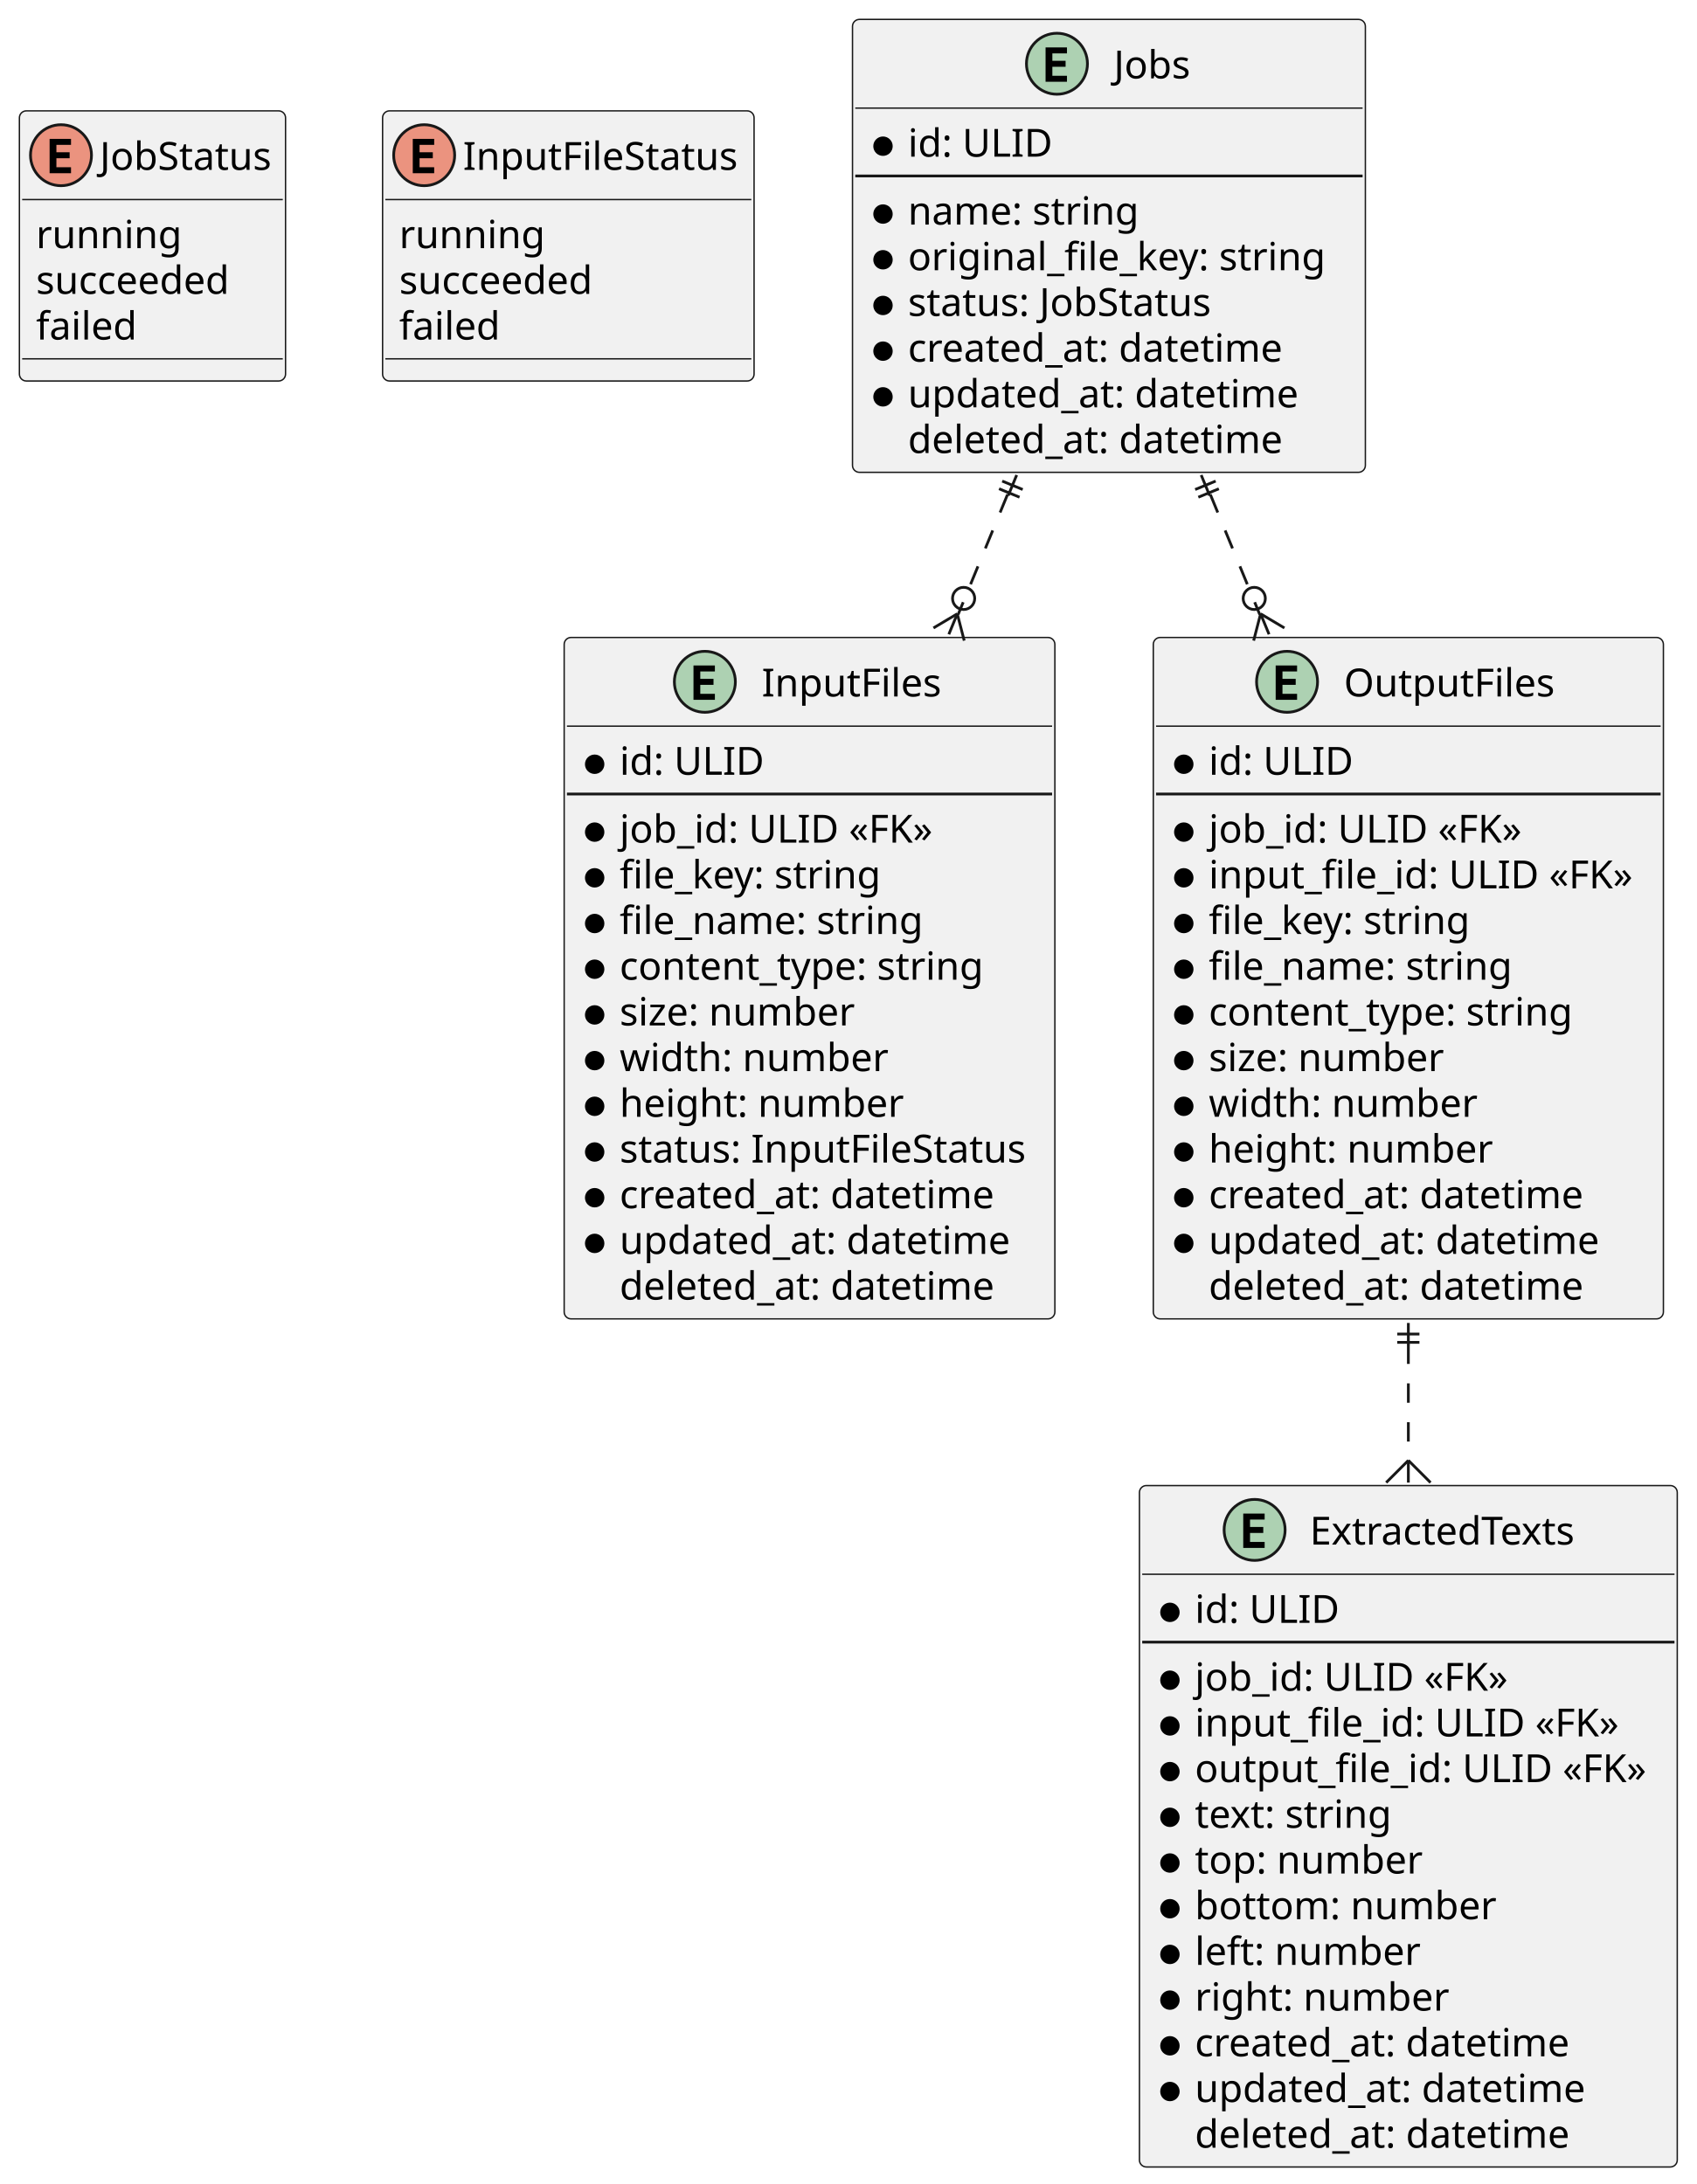
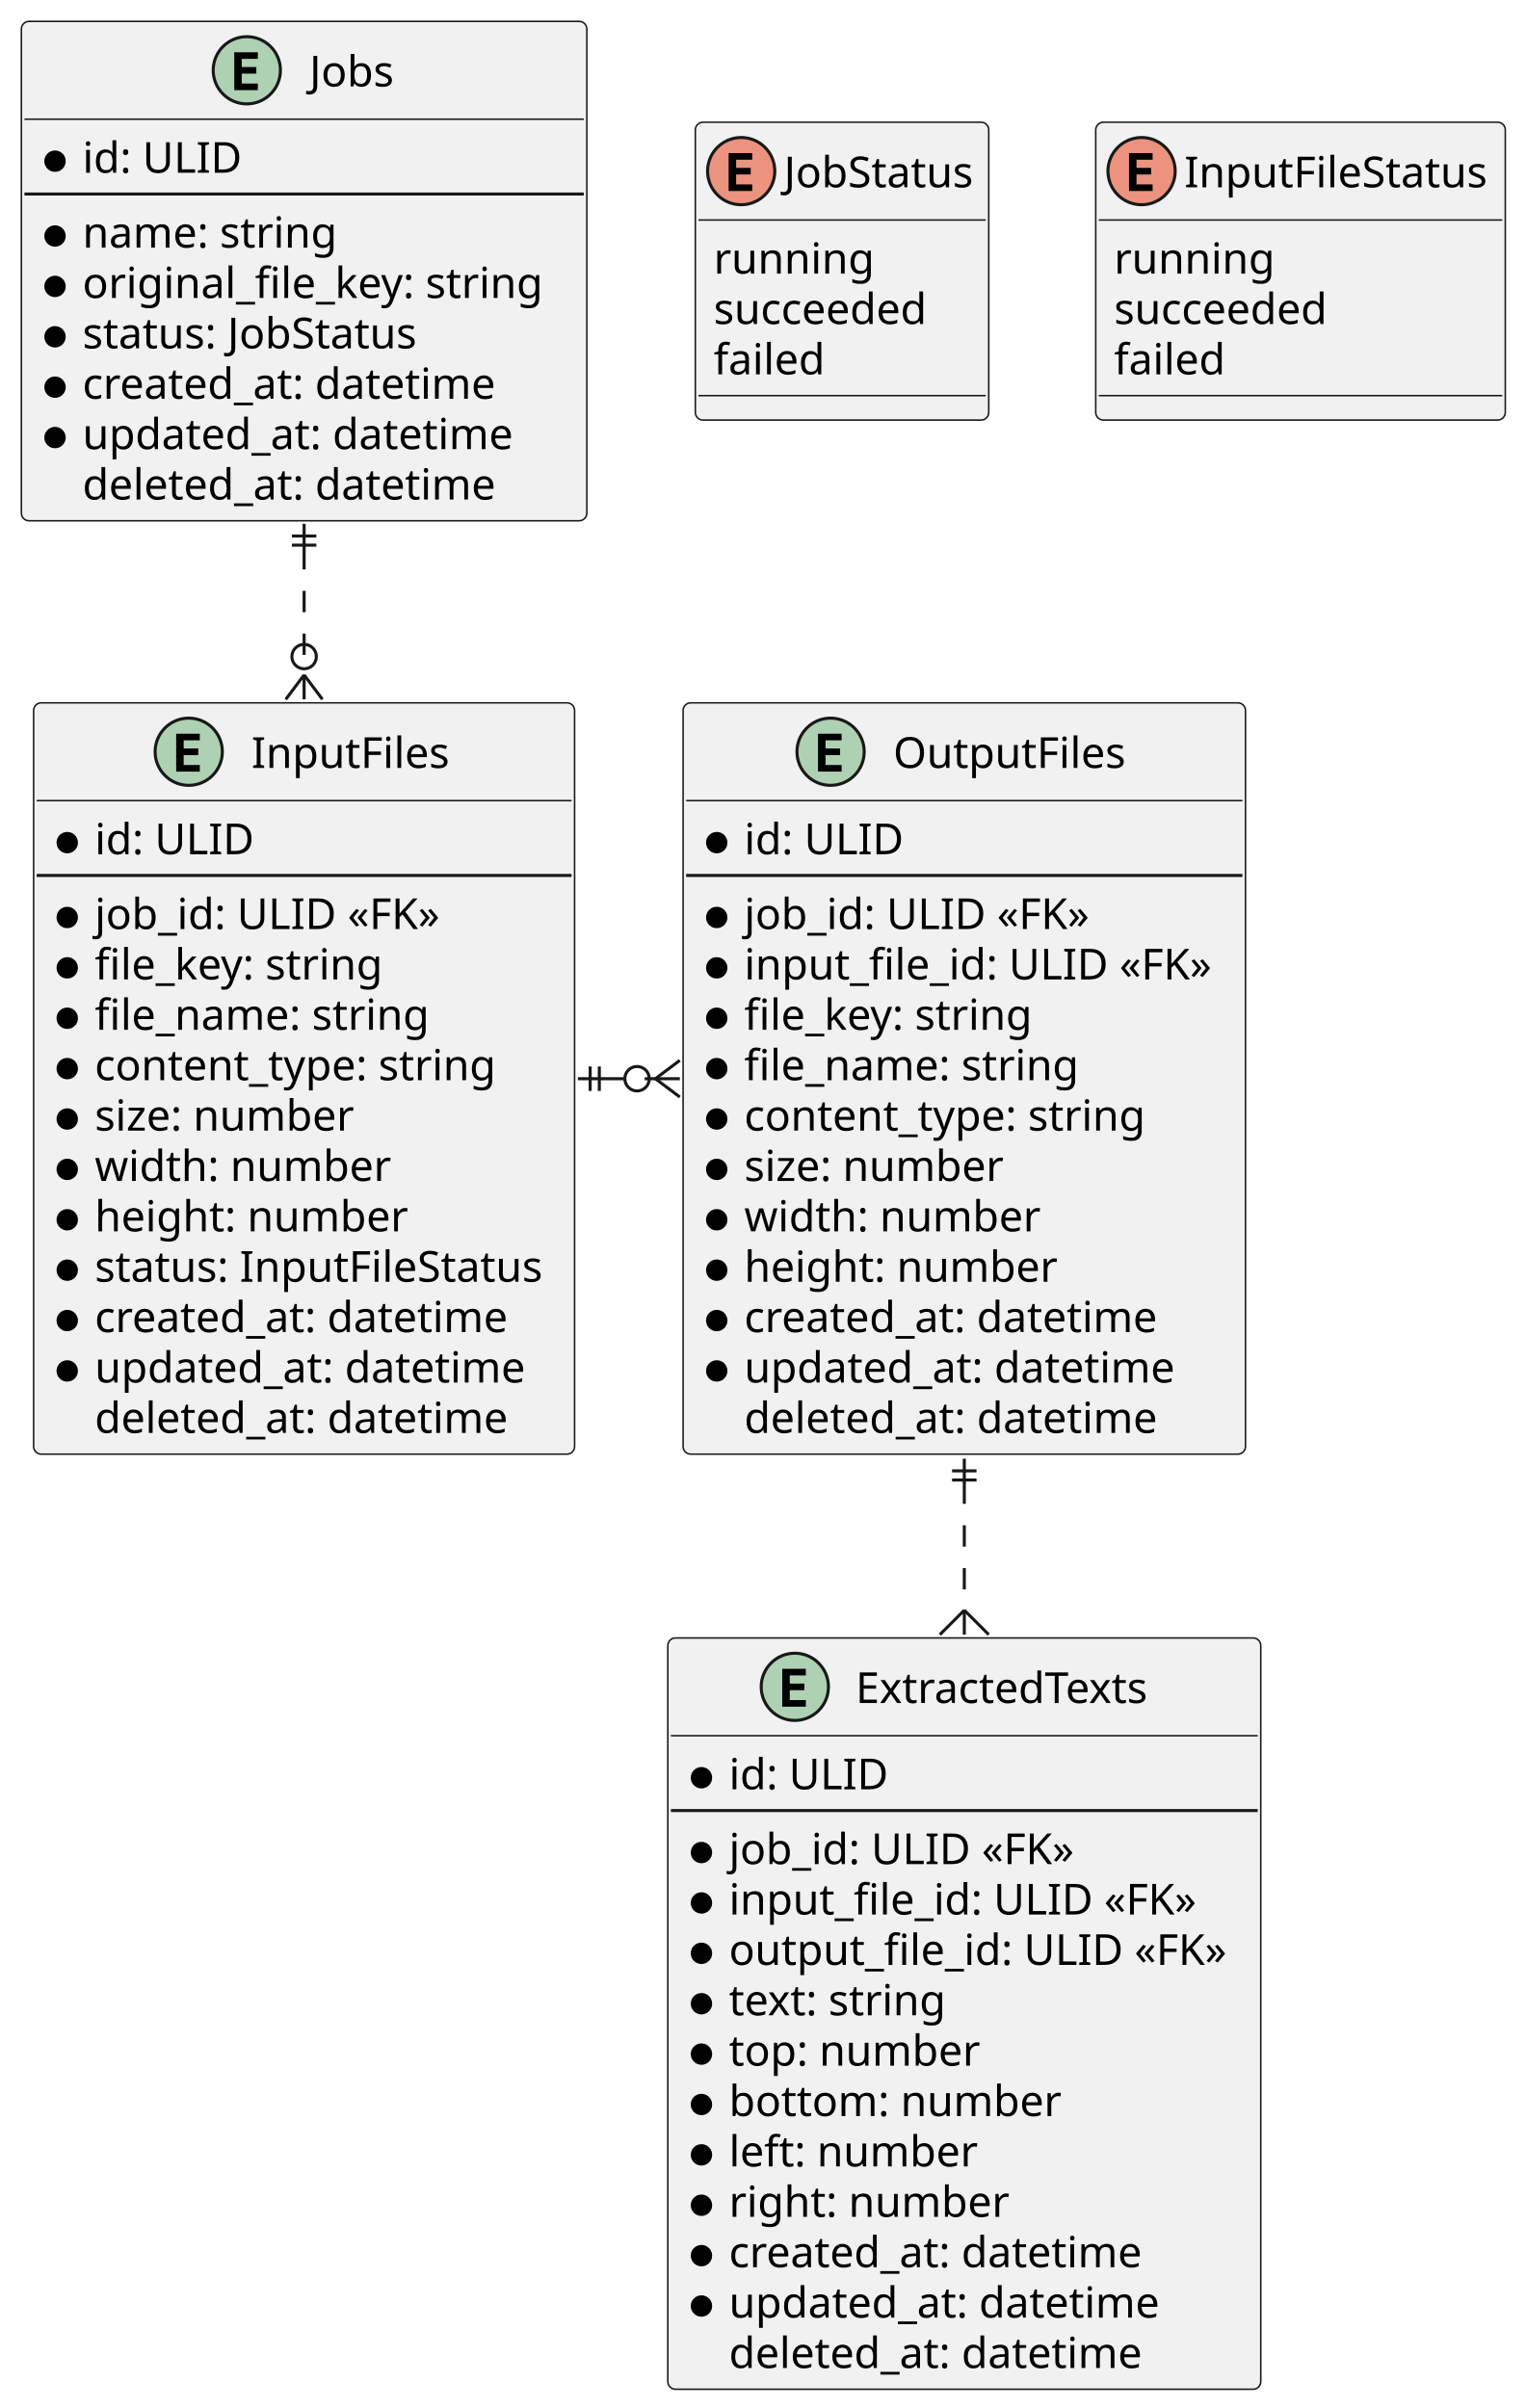
- <svg xmlns="http://www.w3.org/2000/svg" contentStyleType="text/css" height="788px" preserveAspectRatio="none" style="width:612px;height:788px;background:#FFFFFF;" version="1.1" viewBox="0 0 612 788" width="612px" zoomAndPan="magnify">
+ <svg xmlns="http://www.w3.org/2000/svg" contentStyleType="text/css" height="788px" preserveAspectRatio="none" style="width:499px;height:788px;background:#FFFFFF;" version="1.1" viewBox="0 0 499 788" width="499px" zoomAndPan="magnify">
  <defs />
  <g>
    <g id="elem_JobStatus">
-       <rect codeLine="2" fill="#F1F1F1" height="97.465" id="JobStatus" rx="2.5" ry="2.5" style="stroke:#181818;stroke-width:0.5;" width="96" x="7" y="40" />
-       <ellipse cx="22" cy="56" fill="#EB937F" rx="11" ry="11" style="stroke:#181818;stroke-width:1.0;" />
-       <path d="M25.614,62.5 L17.895,62.5 L17.895,50.107 L25.614,50.107 L25.614,52.265 L20.343,52.265 L20.343,54.938 L25.116,54.938 L25.116,57.096 L20.343,57.096 L20.343,60.342 L25.614,60.342 Z " fill="#000000" />
-       <text fill="#000000" font-family="sans-serif" font-size="14" lengthAdjust="spacing" textLength="64" x="36" y="61.291">JobStatus</text>
-       <line style="stroke:#181818;stroke-width:0.5;" x1="8" x2="102" y1="72" y2="72" />
-       <text fill="#000000" font-family="sans-serif" font-size="14" lengthAdjust="spacing" textLength="55" x="13" y="89.535">running</text>
-       <text fill="#000000" font-family="sans-serif" font-size="14" lengthAdjust="spacing" textLength="72" x="13" y="106.023">succeeded</text>
-       <text fill="#000000" font-family="sans-serif" font-size="14" lengthAdjust="spacing" textLength="38" x="13" y="122.512">failed</text>
-       <line style="stroke:#181818;stroke-width:0.5;" x1="8" x2="102" y1="129.465" y2="129.465" />
+       <rect codeLine="2" fill="#F1F1F1" height="97.465" id="JobStatus" rx="2.5" ry="2.5" style="stroke:#181818;stroke-width:0.5;" width="96" x="227.5" y="40" />
+       <ellipse cx="242.5" cy="56" fill="#EB937F" rx="11" ry="11" style="stroke:#181818;stroke-width:1.0;" />
+       <path d="M246.114,62.5 L238.394,62.5 L238.394,50.107 L246.114,50.107 L246.114,52.265 L240.843,52.265 L240.843,54.938 L245.616,54.938 L245.616,57.096 L240.843,57.096 L240.843,60.342 L246.114,60.342 Z " fill="#000000" />
+       <text fill="#000000" font-family="sans-serif" font-size="14" lengthAdjust="spacing" textLength="64" x="256.5" y="61.291">JobStatus</text>
+       <line style="stroke:#181818;stroke-width:0.5;" x1="228.5" x2="322.5" y1="72" y2="72" />
+       <text fill="#000000" font-family="sans-serif" font-size="14" lengthAdjust="spacing" textLength="55" x="233.5" y="89.535">running</text>
+       <text fill="#000000" font-family="sans-serif" font-size="14" lengthAdjust="spacing" textLength="72" x="233.5" y="106.023">succeeded</text>
+       <text fill="#000000" font-family="sans-serif" font-size="14" lengthAdjust="spacing" textLength="38" x="233.5" y="122.512">failed</text>
+       <line style="stroke:#181818;stroke-width:0.5;" x1="228.5" x2="322.5" y1="129.465" y2="129.465" />
    </g>
    <g id="elem_InputFileStatus">
-       <rect codeLine="8" fill="#F1F1F1" height="97.465" id="InputFileStatus" rx="2.5" ry="2.5" style="stroke:#181818;stroke-width:0.5;" width="134" x="138" y="40" />
-       <ellipse cx="153" cy="56" fill="#EB937F" rx="11" ry="11" style="stroke:#181818;stroke-width:1.0;" />
-       <path d="M156.614,62.5 L148.894,62.5 L148.894,50.107 L156.614,50.107 L156.614,52.265 L151.343,52.265 L151.343,54.938 L156.116,54.938 L156.116,57.096 L151.343,57.096 L151.343,60.342 L156.614,60.342 Z " fill="#000000" />
-       <text fill="#000000" font-family="sans-serif" font-size="14" lengthAdjust="spacing" textLength="102" x="167" y="61.291">InputFileStatus</text>
-       <line style="stroke:#181818;stroke-width:0.5;" x1="139" x2="271" y1="72" y2="72" />
-       <text fill="#000000" font-family="sans-serif" font-size="14" lengthAdjust="spacing" textLength="55" x="144" y="89.535">running</text>
-       <text fill="#000000" font-family="sans-serif" font-size="14" lengthAdjust="spacing" textLength="72" x="144" y="106.023">succeeded</text>
-       <text fill="#000000" font-family="sans-serif" font-size="14" lengthAdjust="spacing" textLength="38" x="144" y="122.512">failed</text>
-       <line style="stroke:#181818;stroke-width:0.5;" x1="139" x2="271" y1="129.465" y2="129.465" />
+       <rect codeLine="8" fill="#F1F1F1" height="97.465" id="InputFileStatus" rx="2.5" ry="2.5" style="stroke:#181818;stroke-width:0.5;" width="134" x="358.5" y="40" />
+       <ellipse cx="373.5" cy="56" fill="#EB937F" rx="11" ry="11" style="stroke:#181818;stroke-width:1.0;" />
+       <path d="M377.114,62.5 L369.394,62.5 L369.394,50.107 L377.114,50.107 L377.114,52.265 L371.843,52.265 L371.843,54.938 L376.616,54.938 L376.616,57.096 L371.843,57.096 L371.843,60.342 L377.114,60.342 Z " fill="#000000" />
+       <text fill="#000000" font-family="sans-serif" font-size="14" lengthAdjust="spacing" textLength="102" x="387.5" y="61.291">InputFileStatus</text>
+       <line style="stroke:#181818;stroke-width:0.5;" x1="359.5" x2="491.5" y1="72" y2="72" />
+       <text fill="#000000" font-family="sans-serif" font-size="14" lengthAdjust="spacing" textLength="55" x="364.5" y="89.535">running</text>
+       <text fill="#000000" font-family="sans-serif" font-size="14" lengthAdjust="spacing" textLength="72" x="364.5" y="106.023">succeeded</text>
+       <text fill="#000000" font-family="sans-serif" font-size="14" lengthAdjust="spacing" textLength="38" x="364.5" y="122.512">failed</text>
+       <line style="stroke:#181818;stroke-width:0.5;" x1="359.5" x2="491.5" y1="129.465" y2="129.465" />
    </g>
    <g id="elem_Jobs">
-       <rect codeLine="14" fill="#F1F1F1" height="163.418" id="Jobs" rx="2.5" ry="2.5" style="stroke:#181818;stroke-width:0.5;" width="185" x="307.5" y="7" />
-       <ellipse cx="381.25" cy="23" fill="#ADD1B2" rx="11" ry="11" style="stroke:#181818;stroke-width:1.0;" />
-       <path d="M384.864,29.5 L377.144,29.5 L377.144,17.107 L384.864,17.107 L384.864,19.265 L379.593,19.265 L379.593,21.938 L384.366,21.938 L384.366,24.096 L379.593,24.096 L379.593,27.342 L384.864,27.342 Z " fill="#000000" />
-       <text fill="#000000" font-family="sans-serif" font-size="14" lengthAdjust="spacing" textLength="29" x="401.75" y="28.291">Jobs</text>
-       <line style="stroke:#181818;stroke-width:0.5;" x1="308.5" x2="491.5" y1="39" y2="39" />
-       <ellipse cx="318.5" cy="52.744" fill="#000000" rx="3" ry="3" style="stroke:#000000;stroke-width:1.0;" />
-       <text fill="#000000" font-family="sans-serif" font-size="14" lengthAdjust="spacing" textLength="52" x="327.5" y="56.535">id: ULID</text>
-       <line style="stroke:#181818;stroke-width:1.0;" x1="308.5" x2="491.5" y1="63.488" y2="63.488" />
-       <ellipse cx="318.5" cy="77.232" fill="#000000" rx="3" ry="3" style="stroke:#000000;stroke-width:1.0;" />
-       <text fill="#000000" font-family="sans-serif" font-size="14" lengthAdjust="spacing" textLength="86" x="327.5" y="81.023">name: string</text>
-       <ellipse cx="318.5" cy="93.721" fill="#000000" rx="3" ry="3" style="stroke:#000000;stroke-width:1.0;" />
-       <text fill="#000000" font-family="sans-serif" font-size="14" lengthAdjust="spacing" textLength="159" x="327.5" y="97.512">original_file_key: string</text>
-       <ellipse cx="318.5" cy="110.209" fill="#000000" rx="3" ry="3" style="stroke:#000000;stroke-width:1.0;" />
-       <text fill="#000000" font-family="sans-serif" font-size="14" lengthAdjust="spacing" textLength="113" x="327.5" y="114">status: JobStatus</text>
-       <ellipse cx="318.5" cy="126.697" fill="#000000" rx="3" ry="3" style="stroke:#000000;stroke-width:1.0;" />
-       <text fill="#000000" font-family="sans-serif" font-size="14" lengthAdjust="spacing" textLength="139" x="327.5" y="130.488">created_at: datetime</text>
-       <ellipse cx="318.5" cy="143.185" fill="#000000" rx="3" ry="3" style="stroke:#000000;stroke-width:1.0;" />
-       <text fill="#000000" font-family="sans-serif" font-size="14" lengthAdjust="spacing" textLength="145" x="327.5" y="146.977">updated_at: datetime</text>
-       <text fill="#000000" font-family="sans-serif" font-size="14" lengthAdjust="spacing" textLength="139" x="327.5" y="163.465">deleted_at: datetime</text>
+       <rect codeLine="14" fill="#F1F1F1" height="163.418" id="Jobs" rx="2.5" ry="2.5" style="stroke:#181818;stroke-width:0.5;" width="185" x="7" y="7" />
+       <ellipse cx="80.75" cy="23" fill="#ADD1B2" rx="11" ry="11" style="stroke:#181818;stroke-width:1.0;" />
+       <path d="M84.364,29.5 L76.644,29.5 L76.644,17.107 L84.364,17.107 L84.364,19.265 L79.093,19.265 L79.093,21.938 L83.866,21.938 L83.866,24.096 L79.093,24.096 L79.093,27.342 L84.364,27.342 Z " fill="#000000" />
+       <text fill="#000000" font-family="sans-serif" font-size="14" lengthAdjust="spacing" textLength="29" x="101.25" y="28.291">Jobs</text>
+       <line style="stroke:#181818;stroke-width:0.5;" x1="8" x2="191" y1="39" y2="39" />
+       <ellipse cx="18" cy="52.744" fill="#000000" rx="3" ry="3" style="stroke:#000000;stroke-width:1.0;" />
+       <text fill="#000000" font-family="sans-serif" font-size="14" lengthAdjust="spacing" textLength="52" x="27" y="56.535">id: ULID</text>
+       <line style="stroke:#181818;stroke-width:1.0;" x1="8" x2="191" y1="63.488" y2="63.488" />
+       <ellipse cx="18" cy="77.232" fill="#000000" rx="3" ry="3" style="stroke:#000000;stroke-width:1.0;" />
+       <text fill="#000000" font-family="sans-serif" font-size="14" lengthAdjust="spacing" textLength="86" x="27" y="81.023">name: string</text>
+       <ellipse cx="18" cy="93.721" fill="#000000" rx="3" ry="3" style="stroke:#000000;stroke-width:1.0;" />
+       <text fill="#000000" font-family="sans-serif" font-size="14" lengthAdjust="spacing" textLength="159" x="27" y="97.512">original_file_key: string</text>
+       <ellipse cx="18" cy="110.209" fill="#000000" rx="3" ry="3" style="stroke:#000000;stroke-width:1.0;" />
+       <text fill="#000000" font-family="sans-serif" font-size="14" lengthAdjust="spacing" textLength="113" x="27" y="114">status: JobStatus</text>
+       <ellipse cx="18" cy="126.697" fill="#000000" rx="3" ry="3" style="stroke:#000000;stroke-width:1.0;" />
+       <text fill="#000000" font-family="sans-serif" font-size="14" lengthAdjust="spacing" textLength="139" x="27" y="130.488">created_at: datetime</text>
+       <ellipse cx="18" cy="143.185" fill="#000000" rx="3" ry="3" style="stroke:#000000;stroke-width:1.0;" />
+       <text fill="#000000" font-family="sans-serif" font-size="14" lengthAdjust="spacing" textLength="145" x="27" y="146.977">updated_at: datetime</text>
+       <text fill="#000000" font-family="sans-serif" font-size="14" lengthAdjust="spacing" textLength="139" x="27" y="163.465">deleted_at: datetime</text>
    </g>
    <g id="elem_InputFiles">
-       <rect codeLine="25" fill="#F1F1F1" height="245.859" id="InputFiles" rx="2.5" ry="2.5" style="stroke:#181818;stroke-width:0.5;" width="177" x="203.5" y="230" />
-       <ellipse cx="254.25" cy="246" fill="#ADD1B2" rx="11" ry="11" style="stroke:#181818;stroke-width:1.0;" />
-       <path d="M257.864,252.5 L250.144,252.5 L250.144,240.107 L257.864,240.107 L257.864,242.265 L252.593,242.265 L252.593,244.938 L257.366,244.938 L257.366,247.096 L252.593,247.096 L252.593,250.342 L257.864,250.342 Z " fill="#000000" />
-       <text fill="#000000" font-family="sans-serif" font-size="14" lengthAdjust="spacing" textLength="67" x="274.75" y="251.291">InputFiles</text>
-       <line style="stroke:#181818;stroke-width:0.5;" x1="204.5" x2="379.5" y1="262" y2="262" />
-       <ellipse cx="214.5" cy="275.744" fill="#000000" rx="3" ry="3" style="stroke:#000000;stroke-width:1.0;" />
-       <text fill="#000000" font-family="sans-serif" font-size="14" lengthAdjust="spacing" textLength="52" x="223.5" y="279.535">id: ULID</text>
-       <line style="stroke:#181818;stroke-width:1.0;" x1="204.5" x2="379.5" y1="286.488" y2="286.488" />
-       <ellipse cx="214.5" cy="300.232" fill="#000000" rx="3" ry="3" style="stroke:#000000;stroke-width:1.0;" />
-       <text fill="#000000" font-family="sans-serif" font-size="14" lengthAdjust="spacing" textLength="116" x="223.5" y="304.023">job_id: ULID «FK»</text>
-       <ellipse cx="214.5" cy="316.721" fill="#000000" rx="3" ry="3" style="stroke:#000000;stroke-width:1.0;" />
-       <text fill="#000000" font-family="sans-serif" font-size="14" lengthAdjust="spacing" textLength="99" x="223.5" y="320.512">file_key: string</text>
-       <ellipse cx="214.5" cy="333.209" fill="#000000" rx="3" ry="3" style="stroke:#000000;stroke-width:1.0;" />
-       <text fill="#000000" font-family="sans-serif" font-size="14" lengthAdjust="spacing" textLength="114" x="223.5" y="337">file_name: string</text>
-       <ellipse cx="214.5" cy="349.697" fill="#000000" rx="3" ry="3" style="stroke:#000000;stroke-width:1.0;" />
-       <text fill="#000000" font-family="sans-serif" font-size="14" lengthAdjust="spacing" textLength="136" x="223.5" y="353.488">content_type: string</text>
-       <ellipse cx="214.5" cy="366.185" fill="#000000" rx="3" ry="3" style="stroke:#000000;stroke-width:1.0;" />
-       <text fill="#000000" font-family="sans-serif" font-size="14" lengthAdjust="spacing" textLength="89" x="223.5" y="369.977">size: number</text>
-       <ellipse cx="214.5" cy="382.674" fill="#000000" rx="3" ry="3" style="stroke:#000000;stroke-width:1.0;" />
-       <text fill="#000000" font-family="sans-serif" font-size="14" lengthAdjust="spacing" textLength="100" x="223.5" y="386.465">width: number</text>
-       <ellipse cx="214.5" cy="399.162" fill="#000000" rx="3" ry="3" style="stroke:#000000;stroke-width:1.0;" />
-       <text fill="#000000" font-family="sans-serif" font-size="14" lengthAdjust="spacing" textLength="106" x="223.5" y="402.953">height: number</text>
-       <ellipse cx="214.5" cy="415.65" fill="#000000" rx="3" ry="3" style="stroke:#000000;stroke-width:1.0;" />
-       <text fill="#000000" font-family="sans-serif" font-size="14" lengthAdjust="spacing" textLength="151" x="223.5" y="419.441">status: InputFileStatus</text>
-       <ellipse cx="214.5" cy="432.139" fill="#000000" rx="3" ry="3" style="stroke:#000000;stroke-width:1.0;" />
-       <text fill="#000000" font-family="sans-serif" font-size="14" lengthAdjust="spacing" textLength="139" x="223.5" y="435.93">created_at: datetime</text>
-       <ellipse cx="214.5" cy="448.627" fill="#000000" rx="3" ry="3" style="stroke:#000000;stroke-width:1.0;" />
-       <text fill="#000000" font-family="sans-serif" font-size="14" lengthAdjust="spacing" textLength="145" x="223.5" y="452.418">updated_at: datetime</text>
-       <text fill="#000000" font-family="sans-serif" font-size="14" lengthAdjust="spacing" textLength="139" x="223.5" y="468.906">deleted_at: datetime</text>
+       <rect codeLine="25" fill="#F1F1F1" height="245.859" id="InputFiles" rx="2.5" ry="2.5" style="stroke:#181818;stroke-width:0.5;" width="177" x="11" y="230" />
+       <ellipse cx="61.75" cy="246" fill="#ADD1B2" rx="11" ry="11" style="stroke:#181818;stroke-width:1.0;" />
+       <path d="M65.364,252.5 L57.645,252.5 L57.645,240.107 L65.364,240.107 L65.364,242.265 L60.093,242.265 L60.093,244.938 L64.866,244.938 L64.866,247.096 L60.093,247.096 L60.093,250.342 L65.364,250.342 Z " fill="#000000" />
+       <text fill="#000000" font-family="sans-serif" font-size="14" lengthAdjust="spacing" textLength="67" x="82.25" y="251.291">InputFiles</text>
+       <line style="stroke:#181818;stroke-width:0.5;" x1="12" x2="187" y1="262" y2="262" />
+       <ellipse cx="22" cy="275.744" fill="#000000" rx="3" ry="3" style="stroke:#000000;stroke-width:1.0;" />
+       <text fill="#000000" font-family="sans-serif" font-size="14" lengthAdjust="spacing" textLength="52" x="31" y="279.535">id: ULID</text>
+       <line style="stroke:#181818;stroke-width:1.0;" x1="12" x2="187" y1="286.488" y2="286.488" />
+       <ellipse cx="22" cy="300.232" fill="#000000" rx="3" ry="3" style="stroke:#000000;stroke-width:1.0;" />
+       <text fill="#000000" font-family="sans-serif" font-size="14" lengthAdjust="spacing" textLength="116" x="31" y="304.023">job_id: ULID «FK»</text>
+       <ellipse cx="22" cy="316.721" fill="#000000" rx="3" ry="3" style="stroke:#000000;stroke-width:1.0;" />
+       <text fill="#000000" font-family="sans-serif" font-size="14" lengthAdjust="spacing" textLength="99" x="31" y="320.512">file_key: string</text>
+       <ellipse cx="22" cy="333.209" fill="#000000" rx="3" ry="3" style="stroke:#000000;stroke-width:1.0;" />
+       <text fill="#000000" font-family="sans-serif" font-size="14" lengthAdjust="spacing" textLength="114" x="31" y="337">file_name: string</text>
+       <ellipse cx="22" cy="349.697" fill="#000000" rx="3" ry="3" style="stroke:#000000;stroke-width:1.0;" />
+       <text fill="#000000" font-family="sans-serif" font-size="14" lengthAdjust="spacing" textLength="136" x="31" y="353.488">content_type: string</text>
+       <ellipse cx="22" cy="366.185" fill="#000000" rx="3" ry="3" style="stroke:#000000;stroke-width:1.0;" />
+       <text fill="#000000" font-family="sans-serif" font-size="14" lengthAdjust="spacing" textLength="89" x="31" y="369.977">size: number</text>
+       <ellipse cx="22" cy="382.674" fill="#000000" rx="3" ry="3" style="stroke:#000000;stroke-width:1.0;" />
+       <text fill="#000000" font-family="sans-serif" font-size="14" lengthAdjust="spacing" textLength="100" x="31" y="386.465">width: number</text>
+       <ellipse cx="22" cy="399.162" fill="#000000" rx="3" ry="3" style="stroke:#000000;stroke-width:1.0;" />
+       <text fill="#000000" font-family="sans-serif" font-size="14" lengthAdjust="spacing" textLength="106" x="31" y="402.953">height: number</text>
+       <ellipse cx="22" cy="415.65" fill="#000000" rx="3" ry="3" style="stroke:#000000;stroke-width:1.0;" />
+       <text fill="#000000" font-family="sans-serif" font-size="14" lengthAdjust="spacing" textLength="151" x="31" y="419.441">status: InputFileStatus</text>
+       <ellipse cx="22" cy="432.139" fill="#000000" rx="3" ry="3" style="stroke:#000000;stroke-width:1.0;" />
+       <text fill="#000000" font-family="sans-serif" font-size="14" lengthAdjust="spacing" textLength="139" x="31" y="435.93">created_at: datetime</text>
+       <ellipse cx="22" cy="448.627" fill="#000000" rx="3" ry="3" style="stroke:#000000;stroke-width:1.0;" />
+       <text fill="#000000" font-family="sans-serif" font-size="14" lengthAdjust="spacing" textLength="145" x="31" y="452.418">updated_at: datetime</text>
+       <text fill="#000000" font-family="sans-serif" font-size="14" lengthAdjust="spacing" textLength="139" x="31" y="468.906">deleted_at: datetime</text>
    </g>
    <g id="elem_OutputFiles">
-       <rect codeLine="41" fill="#F1F1F1" height="245.859" id="OutputFiles" rx="2.5" ry="2.5" style="stroke:#181818;stroke-width:0.5;" width="184" x="416" y="230" />
-       <ellipse cx="464.25" cy="246" fill="#ADD1B2" rx="11" ry="11" style="stroke:#181818;stroke-width:1.0;" />
-       <path d="M467.864,252.5 L460.144,252.5 L460.144,240.107 L467.864,240.107 L467.864,242.265 L462.593,242.265 L462.593,244.938 L467.366,244.938 L467.366,247.096 L462.593,247.096 L462.593,250.342 L467.864,250.342 Z " fill="#000000" />
-       <text fill="#000000" font-family="sans-serif" font-size="14" lengthAdjust="spacing" textLength="79" x="484.75" y="251.291">OutputFiles</text>
-       <line style="stroke:#181818;stroke-width:0.5;" x1="417" x2="599" y1="262" y2="262" />
-       <ellipse cx="427" cy="275.744" fill="#000000" rx="3" ry="3" style="stroke:#000000;stroke-width:1.0;" />
-       <text fill="#000000" font-family="sans-serif" font-size="14" lengthAdjust="spacing" textLength="52" x="436" y="279.535">id: ULID</text>
-       <line style="stroke:#181818;stroke-width:1.0;" x1="417" x2="599" y1="286.488" y2="286.488" />
-       <ellipse cx="427" cy="300.232" fill="#000000" rx="3" ry="3" style="stroke:#000000;stroke-width:1.0;" />
-       <text fill="#000000" font-family="sans-serif" font-size="14" lengthAdjust="spacing" textLength="116" x="436" y="304.023">job_id: ULID «FK»</text>
-       <ellipse cx="427" cy="316.721" fill="#000000" rx="3" ry="3" style="stroke:#000000;stroke-width:1.0;" />
-       <text fill="#000000" font-family="sans-serif" font-size="14" lengthAdjust="spacing" textLength="158" x="436" y="320.512">input_file_id: ULID «FK»</text>
-       <ellipse cx="427" cy="333.209" fill="#000000" rx="3" ry="3" style="stroke:#000000;stroke-width:1.0;" />
-       <text fill="#000000" font-family="sans-serif" font-size="14" lengthAdjust="spacing" textLength="99" x="436" y="337">file_key: string</text>
-       <ellipse cx="427" cy="349.697" fill="#000000" rx="3" ry="3" style="stroke:#000000;stroke-width:1.0;" />
-       <text fill="#000000" font-family="sans-serif" font-size="14" lengthAdjust="spacing" textLength="114" x="436" y="353.488">file_name: string</text>
-       <ellipse cx="427" cy="366.185" fill="#000000" rx="3" ry="3" style="stroke:#000000;stroke-width:1.0;" />
-       <text fill="#000000" font-family="sans-serif" font-size="14" lengthAdjust="spacing" textLength="136" x="436" y="369.977">content_type: string</text>
-       <ellipse cx="427" cy="382.674" fill="#000000" rx="3" ry="3" style="stroke:#000000;stroke-width:1.0;" />
-       <text fill="#000000" font-family="sans-serif" font-size="14" lengthAdjust="spacing" textLength="89" x="436" y="386.465">size: number</text>
-       <ellipse cx="427" cy="399.162" fill="#000000" rx="3" ry="3" style="stroke:#000000;stroke-width:1.0;" />
-       <text fill="#000000" font-family="sans-serif" font-size="14" lengthAdjust="spacing" textLength="100" x="436" y="402.953">width: number</text>
-       <ellipse cx="427" cy="415.65" fill="#000000" rx="3" ry="3" style="stroke:#000000;stroke-width:1.0;" />
-       <text fill="#000000" font-family="sans-serif" font-size="14" lengthAdjust="spacing" textLength="106" x="436" y="419.441">height: number</text>
-       <ellipse cx="427" cy="432.139" fill="#000000" rx="3" ry="3" style="stroke:#000000;stroke-width:1.0;" />
-       <text fill="#000000" font-family="sans-serif" font-size="14" lengthAdjust="spacing" textLength="139" x="436" y="435.93">created_at: datetime</text>
-       <ellipse cx="427" cy="448.627" fill="#000000" rx="3" ry="3" style="stroke:#000000;stroke-width:1.0;" />
-       <text fill="#000000" font-family="sans-serif" font-size="14" lengthAdjust="spacing" textLength="145" x="436" y="452.418">updated_at: datetime</text>
-       <text fill="#000000" font-family="sans-serif" font-size="14" lengthAdjust="spacing" textLength="139" x="436" y="468.906">deleted_at: datetime</text>
+       <rect codeLine="41" fill="#F1F1F1" height="245.859" id="OutputFiles" rx="2.5" ry="2.5" style="stroke:#181818;stroke-width:0.5;" width="184" x="223.5" y="230" />
+       <ellipse cx="271.75" cy="246" fill="#ADD1B2" rx="11" ry="11" style="stroke:#181818;stroke-width:1.0;" />
+       <path d="M275.364,252.5 L267.644,252.5 L267.644,240.107 L275.364,240.107 L275.364,242.265 L270.093,242.265 L270.093,244.938 L274.866,244.938 L274.866,247.096 L270.093,247.096 L270.093,250.342 L275.364,250.342 Z " fill="#000000" />
+       <text fill="#000000" font-family="sans-serif" font-size="14" lengthAdjust="spacing" textLength="79" x="292.25" y="251.291">OutputFiles</text>
+       <line style="stroke:#181818;stroke-width:0.5;" x1="224.5" x2="406.5" y1="262" y2="262" />
+       <ellipse cx="234.5" cy="275.744" fill="#000000" rx="3" ry="3" style="stroke:#000000;stroke-width:1.0;" />
+       <text fill="#000000" font-family="sans-serif" font-size="14" lengthAdjust="spacing" textLength="52" x="243.5" y="279.535">id: ULID</text>
+       <line style="stroke:#181818;stroke-width:1.0;" x1="224.5" x2="406.5" y1="286.488" y2="286.488" />
+       <ellipse cx="234.5" cy="300.232" fill="#000000" rx="3" ry="3" style="stroke:#000000;stroke-width:1.0;" />
+       <text fill="#000000" font-family="sans-serif" font-size="14" lengthAdjust="spacing" textLength="116" x="243.5" y="304.023">job_id: ULID «FK»</text>
+       <ellipse cx="234.5" cy="316.721" fill="#000000" rx="3" ry="3" style="stroke:#000000;stroke-width:1.0;" />
+       <text fill="#000000" font-family="sans-serif" font-size="14" lengthAdjust="spacing" textLength="158" x="243.5" y="320.512">input_file_id: ULID «FK»</text>
+       <ellipse cx="234.5" cy="333.209" fill="#000000" rx="3" ry="3" style="stroke:#000000;stroke-width:1.0;" />
+       <text fill="#000000" font-family="sans-serif" font-size="14" lengthAdjust="spacing" textLength="99" x="243.5" y="337">file_key: string</text>
+       <ellipse cx="234.5" cy="349.697" fill="#000000" rx="3" ry="3" style="stroke:#000000;stroke-width:1.0;" />
+       <text fill="#000000" font-family="sans-serif" font-size="14" lengthAdjust="spacing" textLength="114" x="243.5" y="353.488">file_name: string</text>
+       <ellipse cx="234.5" cy="366.185" fill="#000000" rx="3" ry="3" style="stroke:#000000;stroke-width:1.0;" />
+       <text fill="#000000" font-family="sans-serif" font-size="14" lengthAdjust="spacing" textLength="136" x="243.5" y="369.977">content_type: string</text>
+       <ellipse cx="234.5" cy="382.674" fill="#000000" rx="3" ry="3" style="stroke:#000000;stroke-width:1.0;" />
+       <text fill="#000000" font-family="sans-serif" font-size="14" lengthAdjust="spacing" textLength="89" x="243.5" y="386.465">size: number</text>
+       <ellipse cx="234.5" cy="399.162" fill="#000000" rx="3" ry="3" style="stroke:#000000;stroke-width:1.0;" />
+       <text fill="#000000" font-family="sans-serif" font-size="14" lengthAdjust="spacing" textLength="100" x="243.5" y="402.953">width: number</text>
+       <ellipse cx="234.5" cy="415.65" fill="#000000" rx="3" ry="3" style="stroke:#000000;stroke-width:1.0;" />
+       <text fill="#000000" font-family="sans-serif" font-size="14" lengthAdjust="spacing" textLength="106" x="243.5" y="419.441">height: number</text>
+       <ellipse cx="234.5" cy="432.139" fill="#000000" rx="3" ry="3" style="stroke:#000000;stroke-width:1.0;" />
+       <text fill="#000000" font-family="sans-serif" font-size="14" lengthAdjust="spacing" textLength="139" x="243.5" y="435.93">created_at: datetime</text>
+       <ellipse cx="234.5" cy="448.627" fill="#000000" rx="3" ry="3" style="stroke:#000000;stroke-width:1.0;" />
+       <text fill="#000000" font-family="sans-serif" font-size="14" lengthAdjust="spacing" textLength="145" x="243.5" y="452.418">updated_at: datetime</text>
+       <text fill="#000000" font-family="sans-serif" font-size="14" lengthAdjust="spacing" textLength="139" x="243.5" y="468.906">deleted_at: datetime</text>
    </g>
    <g id="elem_ExtractedTexts">
-       <rect codeLine="57" fill="#F1F1F1" height="245.859" id="ExtractedTexts" rx="2.5" ry="2.5" style="stroke:#181818;stroke-width:0.5;" width="194" x="411" y="536" />
-       <ellipse cx="452.55" cy="552" fill="#ADD1B2" rx="11" ry="11" style="stroke:#181818;stroke-width:1.0;" />
-       <path d="M456.164,558.5 L448.445,558.5 L448.445,546.107 L456.164,546.107 L456.164,548.265 L450.893,548.265 L450.893,550.938 L455.666,550.938 L455.666,553.096 L450.893,553.096 L450.893,556.342 L456.164,556.342 Z " fill="#000000" />
-       <text fill="#000000" font-family="sans-serif" font-size="14" lengthAdjust="spacing" textLength="103" x="472.45" y="557.291">ExtractedTexts</text>
-       <line style="stroke:#181818;stroke-width:0.5;" x1="412" x2="604" y1="568" y2="568" />
-       <ellipse cx="422" cy="581.744" fill="#000000" rx="3" ry="3" style="stroke:#000000;stroke-width:1.0;" />
-       <text fill="#000000" font-family="sans-serif" font-size="14" lengthAdjust="spacing" textLength="52" x="431" y="585.535">id: ULID</text>
-       <line style="stroke:#181818;stroke-width:1.0;" x1="412" x2="604" y1="592.488" y2="592.488" />
-       <ellipse cx="422" cy="606.232" fill="#000000" rx="3" ry="3" style="stroke:#000000;stroke-width:1.0;" />
-       <text fill="#000000" font-family="sans-serif" font-size="14" lengthAdjust="spacing" textLength="116" x="431" y="610.023">job_id: ULID «FK»</text>
-       <ellipse cx="422" cy="622.721" fill="#000000" rx="3" ry="3" style="stroke:#000000;stroke-width:1.0;" />
-       <text fill="#000000" font-family="sans-serif" font-size="14" lengthAdjust="spacing" textLength="158" x="431" y="626.512">input_file_id: ULID «FK»</text>
-       <ellipse cx="422" cy="639.209" fill="#000000" rx="3" ry="3" style="stroke:#000000;stroke-width:1.0;" />
-       <text fill="#000000" font-family="sans-serif" font-size="14" lengthAdjust="spacing" textLength="168" x="431" y="643">output_file_id: ULID «FK»</text>
-       <ellipse cx="422" cy="655.697" fill="#000000" rx="3" ry="3" style="stroke:#000000;stroke-width:1.0;" />
-       <text fill="#000000" font-family="sans-serif" font-size="14" lengthAdjust="spacing" textLength="75" x="431" y="659.488">text: string</text>
-       <ellipse cx="422" cy="672.186" fill="#000000" rx="3" ry="3" style="stroke:#000000;stroke-width:1.0;" />
-       <text fill="#000000" font-family="sans-serif" font-size="14" lengthAdjust="spacing" textLength="85" x="431" y="675.977">top: number</text>
-       <ellipse cx="422" cy="688.674" fill="#000000" rx="3" ry="3" style="stroke:#000000;stroke-width:1.0;" />
-       <text fill="#000000" font-family="sans-serif" font-size="14" lengthAdjust="spacing" textLength="112" x="431" y="692.465">bottom: number</text>
-       <ellipse cx="422" cy="705.162" fill="#000000" rx="3" ry="3" style="stroke:#000000;stroke-width:1.0;" />
-       <text fill="#000000" font-family="sans-serif" font-size="14" lengthAdjust="spacing" textLength="84" x="431" y="708.953">left: number</text>
-       <ellipse cx="422" cy="721.65" fill="#000000" rx="3" ry="3" style="stroke:#000000;stroke-width:1.0;" />
-       <text fill="#000000" font-family="sans-serif" font-size="14" lengthAdjust="spacing" textLength="95" x="431" y="725.441">right: number</text>
-       <ellipse cx="422" cy="738.139" fill="#000000" rx="3" ry="3" style="stroke:#000000;stroke-width:1.0;" />
-       <text fill="#000000" font-family="sans-serif" font-size="14" lengthAdjust="spacing" textLength="139" x="431" y="741.93">created_at: datetime</text>
-       <ellipse cx="422" cy="754.627" fill="#000000" rx="3" ry="3" style="stroke:#000000;stroke-width:1.0;" />
-       <text fill="#000000" font-family="sans-serif" font-size="14" lengthAdjust="spacing" textLength="145" x="431" y="758.418">updated_at: datetime</text>
-       <text fill="#000000" font-family="sans-serif" font-size="14" lengthAdjust="spacing" textLength="139" x="431" y="774.906">deleted_at: datetime</text>
+       <rect codeLine="57" fill="#F1F1F1" height="245.859" id="ExtractedTexts" rx="2.5" ry="2.5" style="stroke:#181818;stroke-width:0.5;" width="194" x="218.5" y="536" />
+       <ellipse cx="260.05" cy="552" fill="#ADD1B2" rx="11" ry="11" style="stroke:#181818;stroke-width:1.0;" />
+       <path d="M263.664,558.5 L255.945,558.5 L255.945,546.107 L263.664,546.107 L263.664,548.265 L258.393,548.265 L258.393,550.938 L263.166,550.938 L263.166,553.096 L258.393,553.096 L258.393,556.342 L263.664,556.342 Z " fill="#000000" />
+       <text fill="#000000" font-family="sans-serif" font-size="14" lengthAdjust="spacing" textLength="103" x="279.95" y="557.291">ExtractedTexts</text>
+       <line style="stroke:#181818;stroke-width:0.5;" x1="219.5" x2="411.5" y1="568" y2="568" />
+       <ellipse cx="229.5" cy="581.744" fill="#000000" rx="3" ry="3" style="stroke:#000000;stroke-width:1.0;" />
+       <text fill="#000000" font-family="sans-serif" font-size="14" lengthAdjust="spacing" textLength="52" x="238.5" y="585.535">id: ULID</text>
+       <line style="stroke:#181818;stroke-width:1.0;" x1="219.5" x2="411.5" y1="592.488" y2="592.488" />
+       <ellipse cx="229.5" cy="606.232" fill="#000000" rx="3" ry="3" style="stroke:#000000;stroke-width:1.0;" />
+       <text fill="#000000" font-family="sans-serif" font-size="14" lengthAdjust="spacing" textLength="116" x="238.5" y="610.023">job_id: ULID «FK»</text>
+       <ellipse cx="229.5" cy="622.721" fill="#000000" rx="3" ry="3" style="stroke:#000000;stroke-width:1.0;" />
+       <text fill="#000000" font-family="sans-serif" font-size="14" lengthAdjust="spacing" textLength="158" x="238.5" y="626.512">input_file_id: ULID «FK»</text>
+       <ellipse cx="229.5" cy="639.209" fill="#000000" rx="3" ry="3" style="stroke:#000000;stroke-width:1.0;" />
+       <text fill="#000000" font-family="sans-serif" font-size="14" lengthAdjust="spacing" textLength="168" x="238.5" y="643">output_file_id: ULID «FK»</text>
+       <ellipse cx="229.5" cy="655.697" fill="#000000" rx="3" ry="3" style="stroke:#000000;stroke-width:1.0;" />
+       <text fill="#000000" font-family="sans-serif" font-size="14" lengthAdjust="spacing" textLength="75" x="238.5" y="659.488">text: string</text>
+       <ellipse cx="229.5" cy="672.186" fill="#000000" rx="3" ry="3" style="stroke:#000000;stroke-width:1.0;" />
+       <text fill="#000000" font-family="sans-serif" font-size="14" lengthAdjust="spacing" textLength="85" x="238.5" y="675.977">top: number</text>
+       <ellipse cx="229.5" cy="688.674" fill="#000000" rx="3" ry="3" style="stroke:#000000;stroke-width:1.0;" />
+       <text fill="#000000" font-family="sans-serif" font-size="14" lengthAdjust="spacing" textLength="112" x="238.5" y="692.465">bottom: number</text>
+       <ellipse cx="229.5" cy="705.162" fill="#000000" rx="3" ry="3" style="stroke:#000000;stroke-width:1.0;" />
+       <text fill="#000000" font-family="sans-serif" font-size="14" lengthAdjust="spacing" textLength="84" x="238.5" y="708.953">left: number</text>
+       <ellipse cx="229.5" cy="721.65" fill="#000000" rx="3" ry="3" style="stroke:#000000;stroke-width:1.0;" />
+       <text fill="#000000" font-family="sans-serif" font-size="14" lengthAdjust="spacing" textLength="95" x="238.5" y="725.441">right: number</text>
+       <ellipse cx="229.5" cy="738.139" fill="#000000" rx="3" ry="3" style="stroke:#000000;stroke-width:1.0;" />
+       <text fill="#000000" font-family="sans-serif" font-size="14" lengthAdjust="spacing" textLength="139" x="238.5" y="741.93">created_at: datetime</text>
+       <ellipse cx="229.5" cy="754.627" fill="#000000" rx="3" ry="3" style="stroke:#000000;stroke-width:1.0;" />
+       <text fill="#000000" font-family="sans-serif" font-size="14" lengthAdjust="spacing" textLength="145" x="238.5" y="758.418">updated_at: datetime</text>
+       <text fill="#000000" font-family="sans-serif" font-size="14" lengthAdjust="spacing" textLength="139" x="238.5" y="774.906">deleted_at: datetime</text>
    </g>
    <g id="link_Jobs_InputFiles">
-       <path codeLine="73" d="M363.41,178.44 C357.67,192.39 351.63,207.07 345.6,221.73 " fill="none" id="Jobs-InputFiles" style="stroke:#181818;stroke-width:1.0;stroke-dasharray:7.0,7.0;" />
-       <line style="stroke:#181818;stroke-width:1.0;" x1="361.499" x2="368.898" y1="173.578" y2="176.621" />
-       <line style="stroke:#181818;stroke-width:1.0;" x1="360.358" x2="367.757" y1="176.353" y2="179.395" />
-       <line style="stroke:#181818;stroke-width:1.0;" x1="363.678" x2="366.72" y1="178.799" y2="171.4" />
-       <line style="stroke:#181818;stroke-width:1.0;" x1="345.297" x2="347.798" y1="221.463" y2="231.146" />
-       <line style="stroke:#181818;stroke-width:1.0;" x1="345.297" x2="336.702" y1="221.463" y2="226.574" />
-       <line style="stroke:#181818;stroke-width:1.0;" x1="345.297" x2="342.25" y1="221.463" y2="228.86" />
-       <ellipse cx="347.583" cy="215.916" fill="none" rx="4" ry="4" style="stroke:#181818;stroke-width:1.0;" />
+       <path codeLine="73" d="M99.5,179.34 C99.5,192.82 99.5,206.95 99.5,221.07 " fill="none" id="Jobs-InputFiles" style="stroke:#181818;stroke-width:1.0;stroke-dasharray:7.0,7.0;" />
+       <line style="stroke:#181818;stroke-width:1.0;" x1="95.5" x2="103.5" y1="175.4" y2="175.4" />
+       <line style="stroke:#181818;stroke-width:1.0;" x1="95.5" x2="103.5" y1="178.4" y2="178.4" />
+       <line style="stroke:#181818;stroke-width:1.0;" x1="99.5" x2="99.5" y1="179.4" y2="171.4" />
+       <line style="stroke:#181818;stroke-width:1.0;" x1="99.5" x2="105.5" y1="220.86" y2="228.86" />
+       <line style="stroke:#181818;stroke-width:1.0;" x1="99.5" x2="93.5" y1="220.86" y2="228.86" />
+       <line style="stroke:#181818;stroke-width:1.0;" x1="99.5" x2="99.5" y1="220.86" y2="228.86" />
+       <ellipse cx="99.5" cy="214.86" fill="none" rx="4" ry="4" style="stroke:#181818;stroke-width:1.0;" />
    </g>
-     <g id="link_Jobs_OutputFiles">
-       <path codeLine="74" d="M436.59,178.44 C442.33,192.39 448.37,207.07 454.4,221.73 " fill="none" id="Jobs-OutputFiles" style="stroke:#181818;stroke-width:1.0;stroke-dasharray:7.0,7.0;" />
-       <line style="stroke:#181818;stroke-width:1.0;" x1="431.102" x2="438.501" y1="176.621" y2="173.578" />
-       <line style="stroke:#181818;stroke-width:1.0;" x1="432.243" x2="439.642" y1="179.395" y2="176.353" />
-       <line style="stroke:#181818;stroke-width:1.0;" x1="436.322" x2="433.28" y1="178.799" y2="171.4" />
-       <line style="stroke:#181818;stroke-width:1.0;" x1="454.703" x2="463.298" y1="221.463" y2="226.574" />
-       <line style="stroke:#181818;stroke-width:1.0;" x1="454.703" x2="452.202" y1="221.463" y2="231.146" />
-       <line style="stroke:#181818;stroke-width:1.0;" x1="454.703" x2="457.75" y1="221.463" y2="228.86" />
-       <ellipse cx="452.417" cy="215.916" fill="none" rx="4" ry="4" style="stroke:#181818;stroke-width:1.0;" />
+     <g id="link_InputFiles_OutputFiles">
+       <path codeLine="74" d="M196.93,353 C202.86,353 208.8,353 214.73,353 " fill="none" id="InputFiles-OutputFiles" style="stroke:#181818;stroke-width:1.0;stroke-dasharray:7.0,7.0;" />
+       <line style="stroke:#181818;stroke-width:1.0;" x1="193.09" x2="193.09" y1="357" y2="349" />
+       <line style="stroke:#181818;stroke-width:1.0;" x1="196.09" x2="196.09" y1="357" y2="349" />
+       <line style="stroke:#181818;stroke-width:1.0;" x1="197.09" x2="189.09" y1="353" y2="353" />
+       <line style="stroke:#181818;stroke-width:1.0;" x1="214.43" x2="222.43" y1="353" y2="347" />
+       <line style="stroke:#181818;stroke-width:1.0;" x1="214.43" x2="222.43" y1="353" y2="359" />
+       <line style="stroke:#181818;stroke-width:1.0;" x1="214.43" x2="222.43" y1="353" y2="353" />
+       <ellipse cx="208.43" cy="353" fill="none" rx="4" ry="4" style="stroke:#181818;stroke-width:1.0;" />
    </g>
    <g id="link_OutputFiles_ExtractedTexts">
-       <path codeLine="75" d="M508,485.12 C508,499.09 508,513.29 508,527.26 " fill="none" id="OutputFiles-ExtractedTexts" style="stroke:#181818;stroke-width:1.0;stroke-dasharray:7.0,7.0;" />
-       <line style="stroke:#181818;stroke-width:1.0;" x1="504" x2="512" y1="481.33" y2="481.33" />
-       <line style="stroke:#181818;stroke-width:1.0;" x1="504" x2="512" y1="484.33" y2="484.33" />
-       <line style="stroke:#181818;stroke-width:1.0;" x1="508" x2="508" y1="485.33" y2="477.33" />
-       <line style="stroke:#181818;stroke-width:1.0;" x1="508" x2="516" y1="526.92" y2="534.92" />
-       <line style="stroke:#181818;stroke-width:1.0;" x1="508" x2="500" y1="526.92" y2="534.92" />
-       <line style="stroke:#181818;stroke-width:1.0;" x1="508" x2="508" y1="526.92" y2="534.92" />
+       <path codeLine="75" d="M315.5,485.12 C315.5,499.09 315.5,513.29 315.5,527.26 " fill="none" id="OutputFiles-ExtractedTexts" style="stroke:#181818;stroke-width:1.0;stroke-dasharray:7.0,7.0;" />
+       <line style="stroke:#181818;stroke-width:1.0;" x1="311.5" x2="319.5" y1="481.33" y2="481.33" />
+       <line style="stroke:#181818;stroke-width:1.0;" x1="311.5" x2="319.5" y1="484.33" y2="484.33" />
+       <line style="stroke:#181818;stroke-width:1.0;" x1="315.5" x2="315.5" y1="485.33" y2="477.33" />
+       <line style="stroke:#181818;stroke-width:1.0;" x1="315.5" x2="323.5" y1="526.92" y2="534.92" />
+       <line style="stroke:#181818;stroke-width:1.0;" x1="315.5" x2="307.5" y1="526.92" y2="534.92" />
+       <line style="stroke:#181818;stroke-width:1.0;" x1="315.5" x2="315.5" y1="526.92" y2="534.92" />
    </g>
  </g>
</svg>
